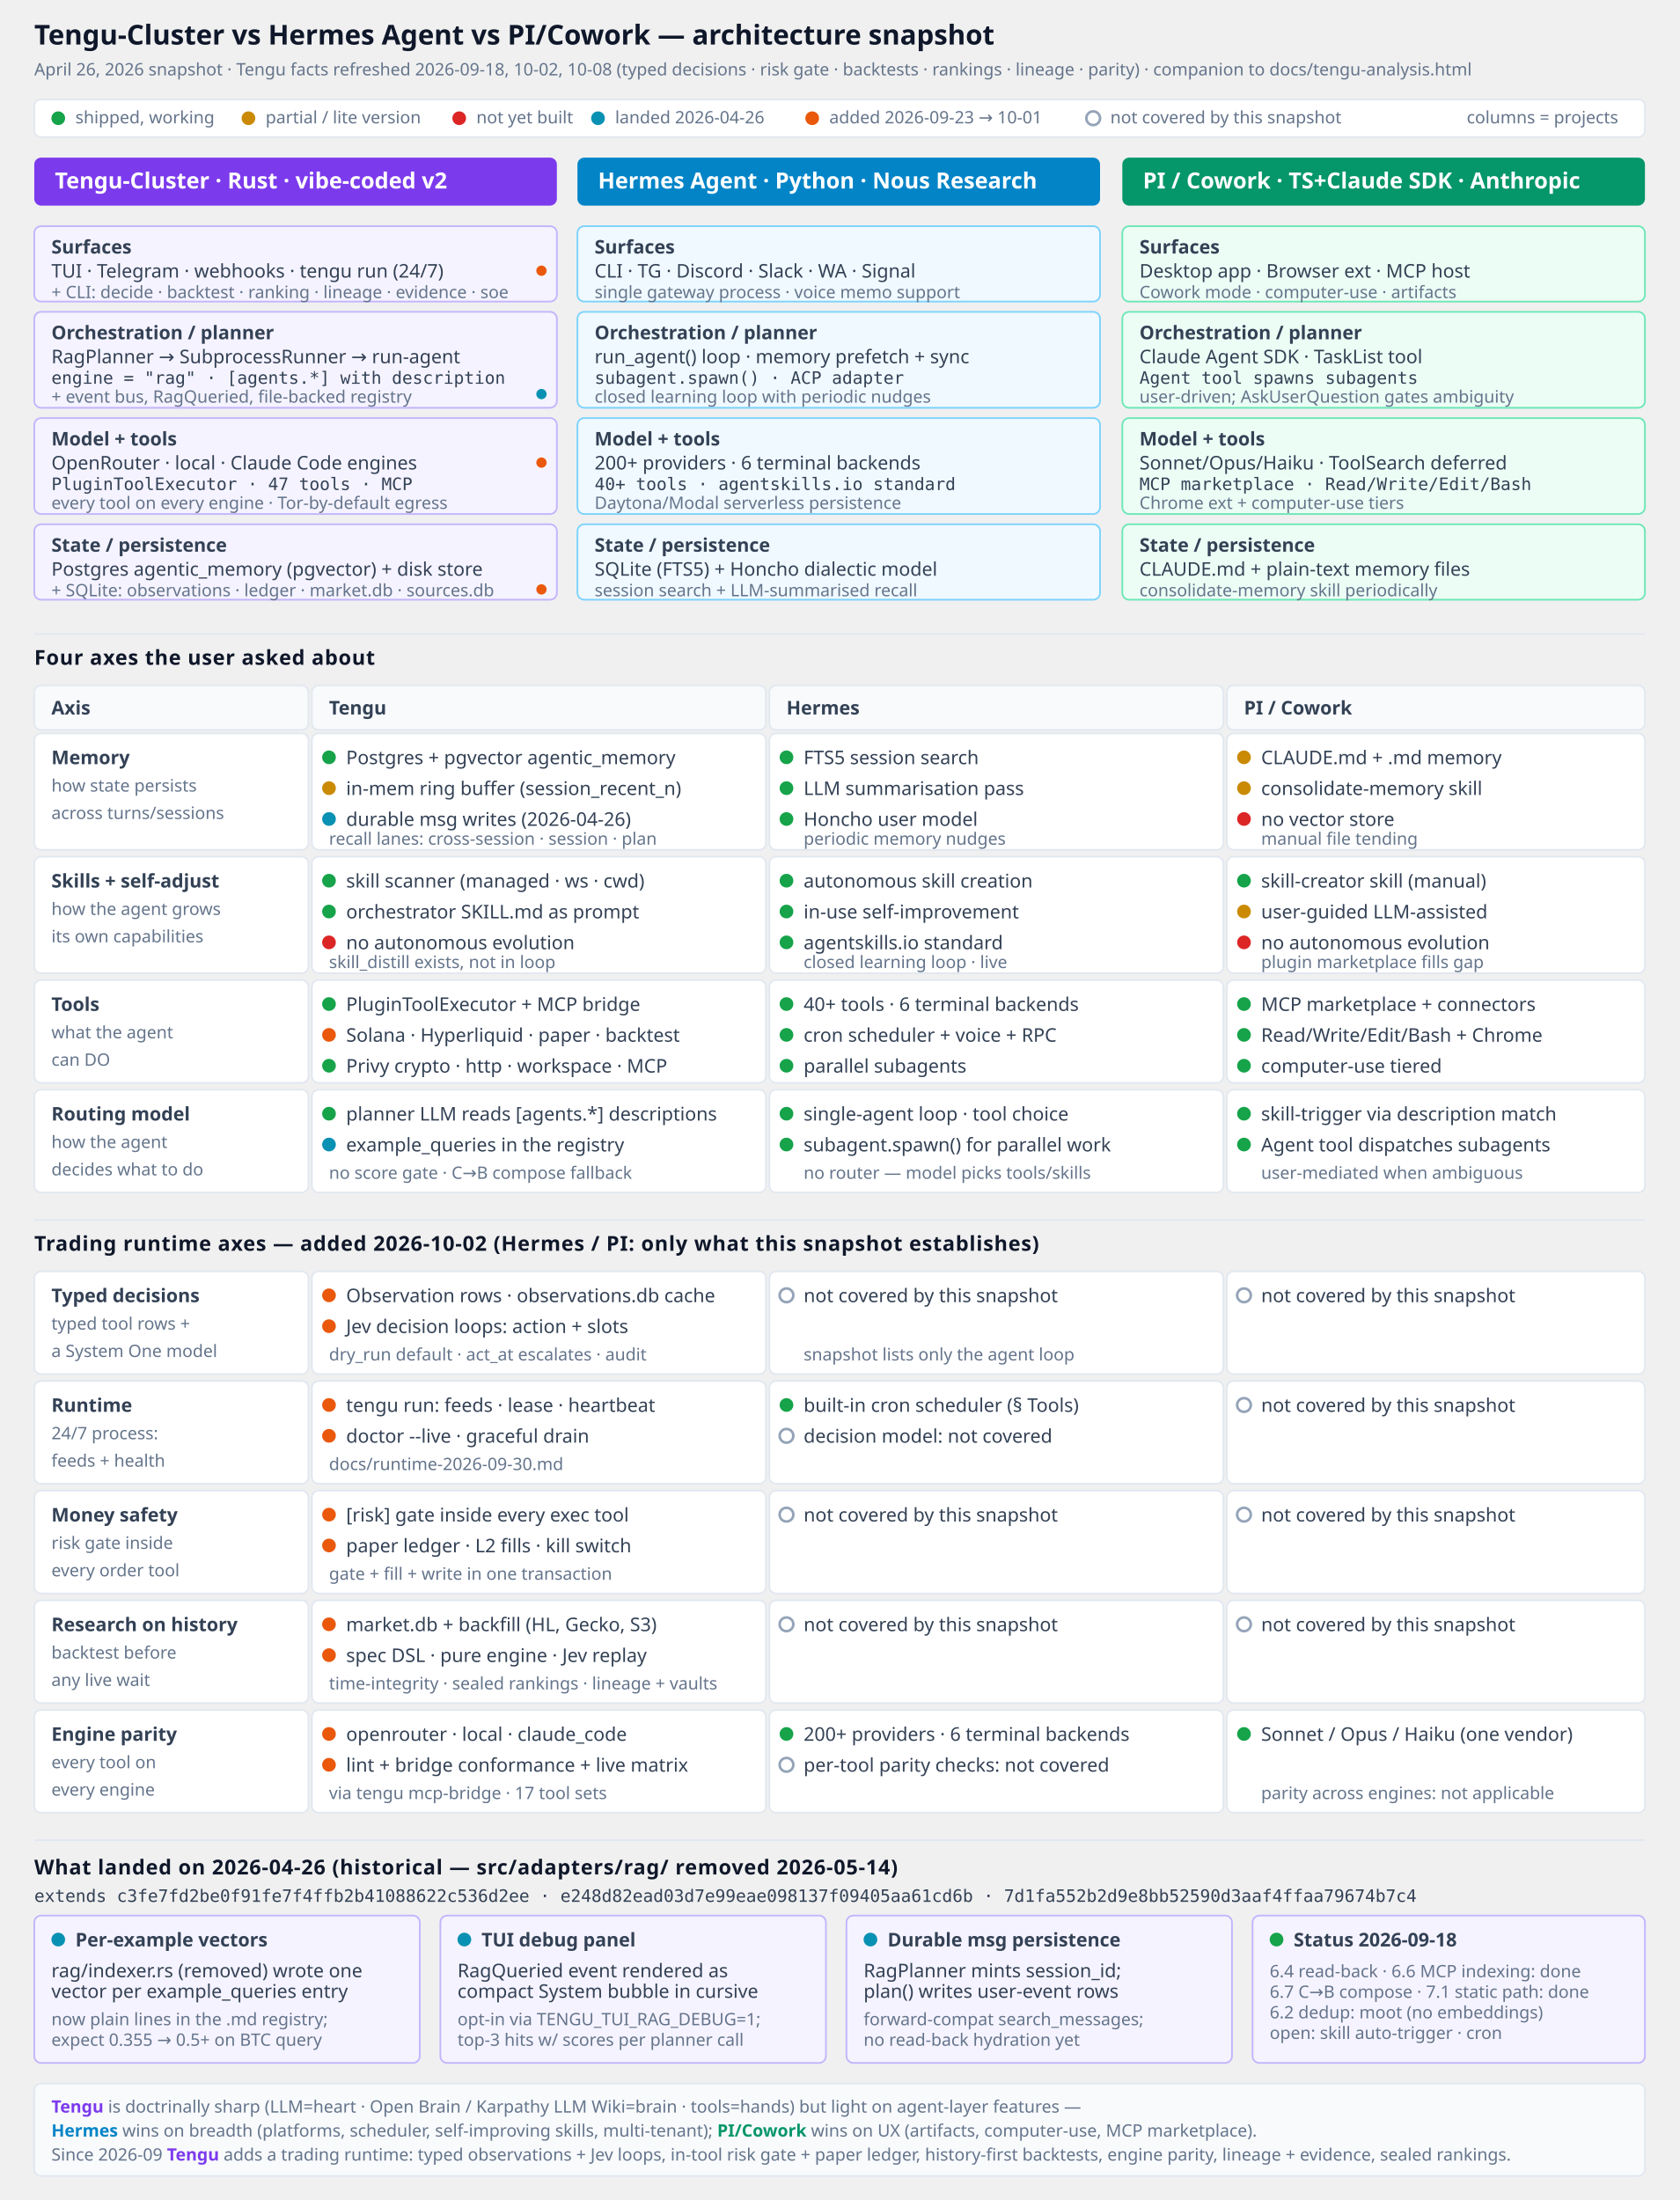
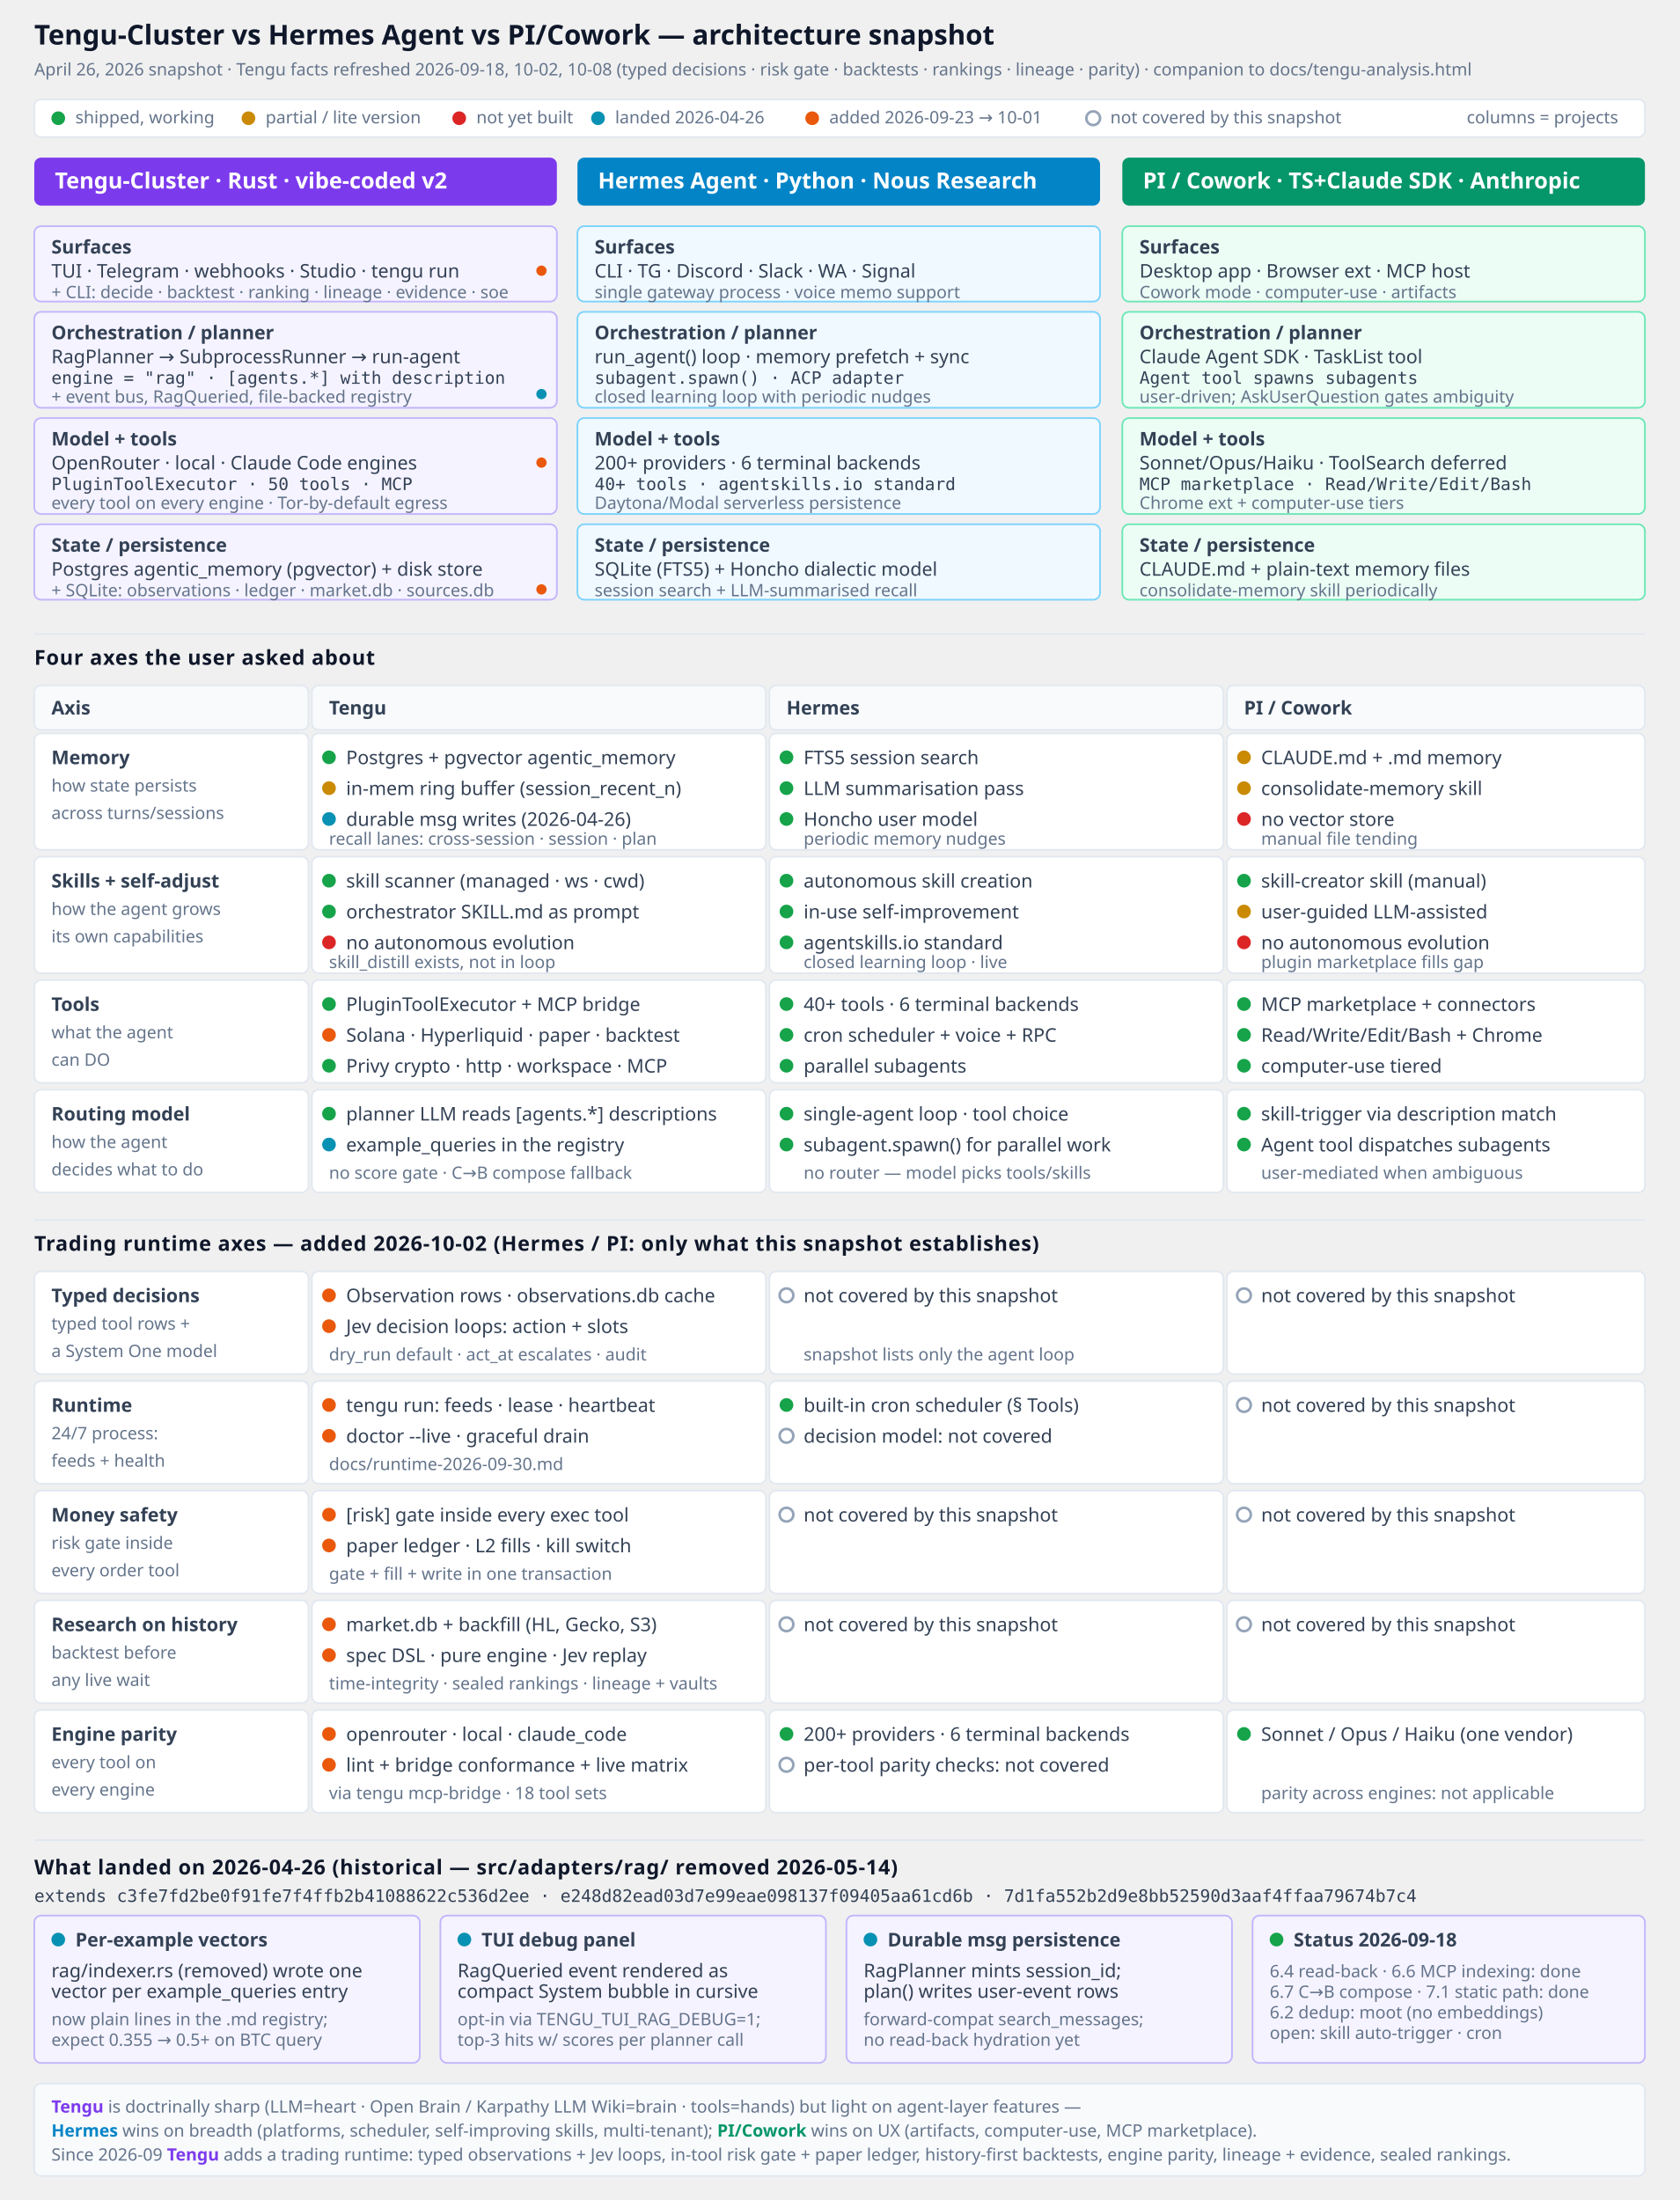
<svg xmlns="http://www.w3.org/2000/svg" viewBox="0 0 980 1284" role="img" aria-labelledby="title desc" font-family="ui-sans-serif, system-ui, sans-serif">
  <style>
    .h1 { font-size: 16px; font-weight: 700; fill: #0f172a; }
    .h2 { font-size: 12px; font-weight: 700; fill: #0f172a; letter-spacing: .4px; text-transform: uppercase; }
    .h3 { font-size: 11px; font-weight: 600; fill: #334155; }
    .body { font-size: 11px; fill: #334155; }
    .small { font-size: 10px; fill: #64748b; }
    .mono { font-family: ui-monospace, SFMono-Regular, monospace; font-size: 10px; fill: #334155; }
    .col-tengu { fill: #f5f3ff; stroke: #c4b5fd; }
    .col-hermes { fill: #f0f9ff; stroke: #7dd3fc; }
    .col-pi { fill: #ecfdf5; stroke: #6ee7b7; }
    .pill-tengu { fill: #7c3aed; }
    .pill-hermes { fill: #0284c7; }
    .pill-pi { fill: #059669; }
    .row { fill: #ffffff; stroke: #e2e8f0; }
    .row-alt { fill: #f8fafc; stroke: #e2e8f0; }
    .ok { fill: #16a34a; }
    .warn { fill: #ca8a04; }
    .miss { fill: #dc2626; }
    .new { fill: #0891b2; }
    .added { fill: #ea580c; }
    .unk { fill: #ffffff; stroke: #94a3b8; stroke-width: 1.5; }
  </style>
  <text x="20" y="26" class="h1">Tengu-Cluster vs Hermes Agent vs PI/Cowork — architecture snapshot</text>
  <text x="20" y="44" class="small">April 26, 2026 snapshot · Tengu facts refreshed 2026-09-18, 10-02, 10-08 (typed decisions · risk gate · backtests · rankings · lineage · parity) · companion to docs/tengu-analysis.html</text>
  <g transform="translate(20, 58)">
    <rect width="940" height="22" rx="4" class="row" />
    <circle cx="14" cy="11" r="4" class="ok" />
    <text x="24" y="14" class="small">shipped, working</text>
    <circle cx="125" cy="11" r="4" class="warn" />
    <text x="135" y="14" class="small">partial / lite version</text>
    <circle cx="248" cy="11" r="4" class="miss" />
    <text x="258" y="14" class="small">not yet built</text>
    <circle cx="329" cy="11" r="4" class="new" />
    <text x="339" y="14" class="small">landed 2026-04-26</text>
    <circle cx="454" cy="11" r="4" class="added" />
    <text x="464" y="14" class="small">added 2026-09-23 → 10-01</text>
    <circle cx="618" cy="11" r="4" class="unk" />
    <text x="628" y="14" class="small">not covered by this snapshot</text>
    <text x="836" y="14" class="small">columns = projects</text>
  </g>
  <g transform="translate(20, 92)">
    <rect x="0" y="0" width="305" height="28" rx="4" class="pill-tengu" />
    <text x="12" y="18" font-size="13" font-weight="700" fill="#fff">Tengu-Cluster · Rust · vibe-coded v2</text>
    <rect x="317" y="0" width="305" height="28" rx="4" class="pill-hermes" />
    <text x="329" y="18" font-size="13" font-weight="700" fill="#fff">Hermes Agent · Python · Nous Research</text>
    <rect x="635" y="0" width="305" height="28" rx="4" class="pill-pi" />
    <text x="647" y="18" font-size="13" font-weight="700" fill="#fff">PI / Cowork · TS+Claude SDK · Anthropic</text>
  </g>
  <g transform="translate(20, 132)">
    <rect x="0" y="0" width="305" height="44" rx="4" class="col-tengu" />
    <text x="10" y="16" class="h3">Surfaces</text>
-     <text x="10" y="30" class="body">TUI · Telegram · webhooks · tengu run (24/7)</text>
+     <text x="10" y="30" class="body">TUI · Telegram · webhooks · Studio · tengu run</text>
    <circle cx="296" cy="26" r="3" class="added" />
    <text x="10" y="42" class="small">+ CLI: decide · backtest · ranking · lineage · evidence · soe</text>
    <rect x="317" y="0" width="305" height="44" rx="4" class="col-hermes" />
    <text x="327" y="16" class="h3">Surfaces</text>
    <text x="327" y="30" class="body">CLI · TG · Discord · Slack · WA · Signal</text>
    <text x="327" y="42" class="small">single gateway process · voice memo support</text>
    <rect x="635" y="0" width="305" height="44" rx="4" class="col-pi" />
    <text x="645" y="16" class="h3">Surfaces</text>
    <text x="645" y="30" class="body">Desktop app · Browser ext · MCP host</text>
    <text x="645" y="42" class="small">Cowork mode · computer-use · artifacts</text>
    <rect x="0" y="50" width="305" height="56" rx="4" class="col-tengu" />
    <text x="10" y="66" class="h3">Orchestration / planner</text>
    <text x="10" y="80" class="body">RagPlanner → SubprocessRunner → run-agent</text>
    <text x="10" y="92" class="mono">engine = "rag" · [agents.*] with description</text>
    <circle cx="296" cy="98" r="3" class="new" />
    <text x="10" y="103" class="small">+ event bus, RagQueried, file-backed registry</text>
    <rect x="317" y="50" width="305" height="56" rx="4" class="col-hermes" />
    <text x="327" y="66" class="h3">Orchestration / planner</text>
    <text x="327" y="80" class="body">run_agent() loop · memory prefetch + sync</text>
    <text x="327" y="92" class="mono">subagent.spawn() · ACP adapter</text>
    <text x="327" y="103" class="small">closed learning loop with periodic nudges</text>
    <rect x="635" y="50" width="305" height="56" rx="4" class="col-pi" />
    <text x="645" y="66" class="h3">Orchestration / planner</text>
    <text x="645" y="80" class="body">Claude Agent SDK · TaskList tool</text>
    <text x="645" y="92" class="mono">Agent tool spawns subagents</text>
    <text x="645" y="103" class="small">user-driven; AskUserQuestion gates ambiguity</text>
    <rect x="0" y="112" width="305" height="56" rx="4" class="col-tengu" />
    <text x="10" y="128" class="h3">Model + tools</text>
    <text x="10" y="142" class="body">OpenRouter · local · Claude Code engines</text>
    <circle cx="296" cy="138" r="3" class="added" />
-     <text x="10" y="154" class="mono">PluginToolExecutor · 47 tools · MCP</text>
+     <text x="10" y="154" class="mono">PluginToolExecutor · 50 tools · MCP</text>
    <text x="10" y="165" class="small">every tool on every engine · Tor-by-default egress</text>
    <rect x="317" y="112" width="305" height="56" rx="4" class="col-hermes" />
    <text x="327" y="128" class="h3">Model + tools</text>
    <text x="327" y="142" class="body">200+ providers · 6 terminal backends</text>
    <text x="327" y="154" class="mono">40+ tools · agentskills.io standard</text>
    <text x="327" y="165" class="small">Daytona/Modal serverless persistence</text>
    <rect x="635" y="112" width="305" height="56" rx="4" class="col-pi" />
    <text x="645" y="128" class="h3">Model + tools</text>
    <text x="645" y="142" class="body">Sonnet/Opus/Haiku · ToolSearch deferred</text>
    <text x="645" y="154" class="mono">MCP marketplace · Read/Write/Edit/Bash</text>
    <text x="645" y="165" class="small">Chrome ext + computer-use tiers</text>
    <rect x="0" y="174" width="305" height="44" rx="4" class="col-tengu" />
    <text x="10" y="190" class="h3">State / persistence</text>
    <text x="10" y="204" class="body">Postgres agentic_memory (pgvector) + disk store</text>
    <circle cx="296" cy="212" r="3" class="added" />
    <text x="10" y="216" class="small">+ SQLite: observations · ledger · market.db · sources.db</text>
    <rect x="317" y="174" width="305" height="44" rx="4" class="col-hermes" />
    <text x="327" y="190" class="h3">State / persistence</text>
    <text x="327" y="204" class="body">SQLite (FTS5) + Honcho dialectic model</text>
    <text x="327" y="216" class="small">session search + LLM-summarised recall</text>
    <rect x="635" y="174" width="305" height="44" rx="4" class="col-pi" />
    <text x="645" y="190" class="h3">State / persistence</text>
    <text x="645" y="204" class="body">CLAUDE.md + plain-text memory files</text>
    <text x="645" y="216" class="small">consolidate-memory skill periodically</text>
  </g>
  <line x1="20" y1="370" x2="960" y2="370" stroke="#e2e8f0" />
  <text x="20" y="388" class="h2">Four axes the user asked about</text>
  <g transform="translate(20, 400)">
    <rect x="0" y="0" width="160" height="26" rx="4" class="row-alt" />
    <text x="10" y="17" class="h3">Axis</text>
    <rect x="162" y="0" width="265" height="26" rx="4" class="row-alt" />
    <text x="172" y="17" class="h3" fill="#7c3aed">Tengu</text>
    <rect x="429" y="0" width="265" height="26" rx="4" class="row-alt" />
    <text x="439" y="17" class="h3" fill="#0284c7">Hermes</text>
    <rect x="696" y="0" width="244" height="26" rx="4" class="row-alt" />
    <text x="706" y="17" class="h3" fill="#059669">PI / Cowork</text>
  </g>
  <g transform="translate(20, 428)">
    <rect x="0" y="0" width="160" height="68" rx="4" class="row" />
    <text x="10" y="18" class="h3">Memory</text>
    <text x="10" y="34" class="small">how state persists</text>
    <text x="10" y="50" class="small">across turns/sessions</text>
    <rect x="162" y="0" width="265" height="68" rx="4" class="row" />
    <circle cx="172" cy="14" r="4" class="ok" />
    <text x="182" y="18" class="body">Postgres + pgvector agentic_memory</text>
    <circle cx="172" cy="32" r="4" class="warn" />
    <text x="182" y="36" class="body">in-mem ring buffer (session_recent_n)</text>
    <circle cx="172" cy="50" r="4" class="new" />
    <text x="182" y="54" class="body">durable msg writes (2026-04-26)</text>
    <text x="172" y="65" class="small">recall lanes: cross-session · session · plan</text>
    <rect x="429" y="0" width="265" height="68" rx="4" class="row" />
    <circle cx="439" cy="14" r="4" class="ok" />
    <text x="449" y="18" class="body">FTS5 session search</text>
    <circle cx="439" cy="32" r="4" class="ok" />
    <text x="449" y="36" class="body">LLM summarisation pass</text>
    <circle cx="439" cy="50" r="4" class="ok" />
    <text x="449" y="54" class="body">Honcho user model</text>
    <text x="449" y="65" class="small">periodic memory nudges</text>
    <rect x="696" y="0" width="244" height="68" rx="4" class="row" />
    <circle cx="706" cy="14" r="4" class="warn" />
    <text x="716" y="18" class="body">CLAUDE.md + .md memory</text>
    <circle cx="706" cy="32" r="4" class="warn" />
    <text x="716" y="36" class="body">consolidate-memory skill</text>
    <circle cx="706" cy="50" r="4" class="miss" />
    <text x="716" y="54" class="body">no vector store</text>
    <text x="716" y="65" class="small">manual file tending</text>
  </g>
  <g transform="translate(20, 500)">
    <rect x="0" y="0" width="160" height="68" rx="4" class="row" />
    <text x="10" y="18" class="h3">Skills + self-adjust</text>
    <text x="10" y="34" class="small">how the agent grows</text>
    <text x="10" y="50" class="small">its own capabilities</text>
    <rect x="162" y="0" width="265" height="68" rx="4" class="row" />
    <circle cx="172" cy="14" r="4" class="ok" />
    <text x="182" y="18" class="body">skill scanner (managed · ws · cwd)</text>
    <circle cx="172" cy="32" r="4" class="ok" />
    <text x="182" y="36" class="body">orchestrator SKILL.md as prompt</text>
    <circle cx="172" cy="50" r="4" class="miss" />
    <text x="182" y="54" class="body">no autonomous evolution</text>
    <text x="172" y="65" class="small">skill_distill exists, not in loop</text>
    <rect x="429" y="0" width="265" height="68" rx="4" class="row" />
    <circle cx="439" cy="14" r="4" class="ok" />
    <text x="449" y="18" class="body">autonomous skill creation</text>
    <circle cx="439" cy="32" r="4" class="ok" />
    <text x="449" y="36" class="body">in-use self-improvement</text>
    <circle cx="439" cy="50" r="4" class="ok" />
    <text x="449" y="54" class="body">agentskills.io standard</text>
    <text x="449" y="65" class="small">closed learning loop · live</text>
    <rect x="696" y="0" width="244" height="68" rx="4" class="row" />
    <circle cx="706" cy="14" r="4" class="ok" />
    <text x="716" y="18" class="body">skill-creator skill (manual)</text>
    <circle cx="706" cy="32" r="4" class="warn" />
    <text x="716" y="36" class="body">user-guided LLM-assisted</text>
    <circle cx="706" cy="50" r="4" class="miss" />
    <text x="716" y="54" class="body">no autonomous evolution</text>
    <text x="716" y="65" class="small">plugin marketplace fills gap</text>
  </g>
  <g transform="translate(20, 572)">
    <rect x="0" y="0" width="160" height="60" rx="4" class="row" />
    <text x="10" y="18" class="h3">Tools</text>
    <text x="10" y="34" class="small">what the agent</text>
    <text x="10" y="50" class="small">can DO</text>
    <rect x="162" y="0" width="265" height="60" rx="4" class="row" />
    <circle cx="172" cy="14" r="4" class="ok" />
    <text x="182" y="18" class="body">PluginToolExecutor + MCP bridge</text>
    <circle cx="172" cy="32" r="4" class="added" />
    <text x="182" y="36" class="body">Solana · Hyperliquid · paper · backtest</text>
    <circle cx="172" cy="50" r="4" class="ok" />
    <text x="182" y="54" class="body">Privy crypto · http · workspace · MCP</text>
    <rect x="429" y="0" width="265" height="60" rx="4" class="row" />
    <circle cx="439" cy="14" r="4" class="ok" />
    <text x="449" y="18" class="body">40+ tools · 6 terminal backends</text>
    <circle cx="439" cy="32" r="4" class="ok" />
    <text x="449" y="36" class="body">cron scheduler + voice + RPC</text>
    <circle cx="439" cy="50" r="4" class="ok" />
    <text x="449" y="54" class="body">parallel subagents</text>
    <rect x="696" y="0" width="244" height="60" rx="4" class="row" />
    <circle cx="706" cy="14" r="4" class="ok" />
    <text x="716" y="18" class="body">MCP marketplace + connectors</text>
    <circle cx="706" cy="32" r="4" class="ok" />
    <text x="716" y="36" class="body">Read/Write/Edit/Bash + Chrome</text>
    <circle cx="706" cy="50" r="4" class="ok" />
    <text x="716" y="54" class="body">computer-use tiered</text>
  </g>
  <g transform="translate(20, 636)">
    <rect x="0" y="0" width="160" height="60" rx="4" class="row" />
    <text x="10" y="18" class="h3">Routing model</text>
    <text x="10" y="34" class="small">how the agent</text>
    <text x="10" y="50" class="small">decides what to do</text>
    <rect x="162" y="0" width="265" height="60" rx="4" class="row" />
    <circle cx="172" cy="14" r="4" class="ok" />
    <text x="182" y="18" class="body">planner LLM reads [agents.*] descriptions</text>
    <circle cx="172" cy="32" r="4" class="new" />
    <text x="182" y="36" class="body">example_queries in the registry</text>
    <text x="172" y="52" class="small">no score gate · C→B compose fallback</text>
    <rect x="429" y="0" width="265" height="60" rx="4" class="row" />
    <circle cx="439" cy="14" r="4" class="ok" />
    <text x="449" y="18" class="body">single-agent loop · tool choice</text>
    <circle cx="439" cy="32" r="4" class="ok" />
    <text x="449" y="36" class="body">subagent.spawn() for parallel work</text>
    <text x="449" y="52" class="small">no router — model picks tools/skills</text>
    <rect x="696" y="0" width="244" height="60" rx="4" class="row" />
    <circle cx="706" cy="14" r="4" class="ok" />
    <text x="716" y="18" class="body">skill-trigger via description match</text>
    <circle cx="706" cy="32" r="4" class="ok" />
    <text x="716" y="36" class="body">Agent tool dispatches subagents</text>
    <text x="716" y="52" class="small">user-mediated when ambiguous</text>
  </g>
  <line x1="20" y1="712" x2="960" y2="712" stroke="#e2e8f0" />
  <text x="20" y="730" class="h2">Trading runtime axes — added 2026-10-02 (Hermes / PI: only what this snapshot establishes)</text>
  <g transform="translate(20, 742)">
    <rect x="0" y="0" width="160" height="60" rx="4" class="row" />
    <text x="10" y="18" class="h3">Typed decisions</text>
    <text x="10" y="34" class="small">typed tool rows +</text>
    <text x="10" y="50" class="small">a System One model</text>
    <rect x="162" y="0" width="265" height="60" rx="4" class="row" />
    <circle cx="172" cy="14" r="4" class="added" />
    <text x="182" y="18" class="body">Observation rows · observations.db cache</text>
    <circle cx="172" cy="32" r="4" class="added" />
    <text x="182" y="36" class="body">Jev decision loops: action + slots</text>
    <text x="172" y="52" class="small">dry_run default · act_at escalates · audit</text>
    <rect x="429" y="0" width="265" height="60" rx="4" class="row" />
    <circle cx="439" cy="14" r="4" class="unk" />
    <text x="449" y="18" class="body">not covered by this snapshot</text>
    <text x="449" y="52" class="small">snapshot lists only the agent loop</text>
    <rect x="696" y="0" width="244" height="60" rx="4" class="row" />
    <circle cx="706" cy="14" r="4" class="unk" />
    <text x="716" y="18" class="body">not covered by this snapshot</text>
  </g>
  <g transform="translate(20, 806)">
    <rect x="0" y="0" width="160" height="60" rx="4" class="row" />
    <text x="10" y="18" class="h3">Runtime</text>
    <text x="10" y="34" class="small">24/7 process:</text>
    <text x="10" y="50" class="small">feeds + health</text>
    <rect x="162" y="0" width="265" height="60" rx="4" class="row" />
    <circle cx="172" cy="14" r="4" class="added" />
    <text x="182" y="18" class="body">tengu run: feeds · lease · heartbeat</text>
    <circle cx="172" cy="32" r="4" class="added" />
    <text x="182" y="36" class="body">doctor --live · graceful drain</text>
    <text x="172" y="52" class="small">docs/runtime-2026-09-30.md</text>
    <rect x="429" y="0" width="265" height="60" rx="4" class="row" />
    <circle cx="439" cy="14" r="4" class="ok" />
    <text x="449" y="18" class="body">built-in cron scheduler (§ Tools)</text>
    <circle cx="439" cy="32" r="4" class="unk" />
    <text x="449" y="36" class="body">decision model: not covered</text>
    <rect x="696" y="0" width="244" height="60" rx="4" class="row" />
    <circle cx="706" cy="14" r="4" class="unk" />
    <text x="716" y="18" class="body">not covered by this snapshot</text>
  </g>
  <g transform="translate(20, 870)">
    <rect x="0" y="0" width="160" height="60" rx="4" class="row" />
    <text x="10" y="18" class="h3">Money safety</text>
    <text x="10" y="34" class="small">risk gate inside</text>
    <text x="10" y="50" class="small">every order tool</text>
    <rect x="162" y="0" width="265" height="60" rx="4" class="row" />
    <circle cx="172" cy="14" r="4" class="added" />
    <text x="182" y="18" class="body">[risk] gate inside every exec tool</text>
    <circle cx="172" cy="32" r="4" class="added" />
    <text x="182" y="36" class="body">paper ledger · L2 fills · kill switch</text>
    <text x="172" y="52" class="small">gate + fill + write in one transaction</text>
    <rect x="429" y="0" width="265" height="60" rx="4" class="row" />
    <circle cx="439" cy="14" r="4" class="unk" />
    <text x="449" y="18" class="body">not covered by this snapshot</text>
    <rect x="696" y="0" width="244" height="60" rx="4" class="row" />
    <circle cx="706" cy="14" r="4" class="unk" />
    <text x="716" y="18" class="body">not covered by this snapshot</text>
  </g>
  <g transform="translate(20, 934)">
    <rect x="0" y="0" width="160" height="60" rx="4" class="row" />
    <text x="10" y="18" class="h3">Research on history</text>
    <text x="10" y="34" class="small">backtest before</text>
    <text x="10" y="50" class="small">any live wait</text>
    <rect x="162" y="0" width="265" height="60" rx="4" class="row" />
    <circle cx="172" cy="14" r="4" class="added" />
    <text x="182" y="18" class="body">market.db + backfill (HL, Gecko, S3)</text>
    <circle cx="172" cy="32" r="4" class="added" />
    <text x="182" y="36" class="body">spec DSL · pure engine · Jev replay</text>
    <text x="172" y="52" class="small">time-integrity · sealed rankings · lineage + vaults</text>
    <rect x="429" y="0" width="265" height="60" rx="4" class="row" />
    <circle cx="439" cy="14" r="4" class="unk" />
    <text x="449" y="18" class="body">not covered by this snapshot</text>
    <rect x="696" y="0" width="244" height="60" rx="4" class="row" />
    <circle cx="706" cy="14" r="4" class="unk" />
    <text x="716" y="18" class="body">not covered by this snapshot</text>
  </g>
  <g transform="translate(20, 998)">
    <rect x="0" y="0" width="160" height="60" rx="4" class="row" />
    <text x="10" y="18" class="h3">Engine parity</text>
    <text x="10" y="34" class="small">every tool on</text>
    <text x="10" y="50" class="small">every engine</text>
    <rect x="162" y="0" width="265" height="60" rx="4" class="row" />
    <circle cx="172" cy="14" r="4" class="added" />
    <text x="182" y="18" class="body">openrouter · local · claude_code</text>
    <circle cx="172" cy="32" r="4" class="added" />
    <text x="182" y="36" class="body">lint + bridge conformance + live matrix</text>
-     <text x="172" y="52" class="small">via tengu mcp-bridge · 17 tool sets</text>
+     <text x="172" y="52" class="small">via tengu mcp-bridge · 18 tool sets</text>
    <rect x="429" y="0" width="265" height="60" rx="4" class="row" />
    <circle cx="439" cy="14" r="4" class="ok" />
    <text x="449" y="18" class="body">200+ providers · 6 terminal backends</text>
    <circle cx="439" cy="32" r="4" class="unk" />
    <text x="449" y="36" class="body">per-tool parity checks: not covered</text>
    <rect x="696" y="0" width="244" height="60" rx="4" class="row" />
    <circle cx="706" cy="14" r="4" class="ok" />
    <text x="716" y="18" class="body">Sonnet / Opus / Haiku (one vendor)</text>
    <text x="716" y="52" class="small">parity across engines: not applicable</text>
  </g>
  <line x1="20" y1="1074" x2="960" y2="1074" stroke="#e2e8f0" />
  <text x="20" y="1094" class="h2">What landed on 2026-04-26 (historical — src/adapters/rag/ removed 2026-05-14)</text>
  <text x="20" y="1110" class="mono">extends c3fe7fd2be0f91fe7f4ffb2b41088622c536d2ee · e248d82ead03d7e99eae098137f09405aa61cd6b · 7d1fa552b2d9e8bb52590d3aaf4ffaa79674b7c4</text>
  <g transform="translate(20, 1118)">
    <rect x="0" y="0" width="225" height="86" rx="4" class="col-tengu" />
    <circle cx="14" cy="14" r="4" class="new" />
    <text x="24" y="18" class="h3">Per-example vectors</text>
    <text x="10" y="36" class="body">rag/indexer.rs (removed) wrote one</text>
    <text x="10" y="48" class="body">vector per example_queries entry</text>
    <text x="10" y="64" class="small">now plain lines in the .md registry;</text>
    <text x="10" y="76" class="small">expect 0.355 → 0.5+ on BTC query</text>
    <rect x="237" y="0" width="225" height="86" rx="4" class="col-tengu" />
    <circle cx="251" cy="14" r="4" class="new" />
    <text x="261" y="18" class="h3">TUI debug panel</text>
    <text x="247" y="36" class="body">RagQueried event rendered as</text>
    <text x="247" y="48" class="body">compact System bubble in cursive</text>
    <text x="247" y="64" class="small">opt-in via TENGU_TUI_RAG_DEBUG=1;</text>
    <text x="247" y="76" class="small">top-3 hits w/ scores per planner call</text>
    <rect x="474" y="0" width="225" height="86" rx="4" class="col-tengu" />
    <circle cx="488" cy="14" r="4" class="new" />
    <text x="498" y="18" class="h3">Durable msg persistence</text>
    <text x="484" y="36" class="body">RagPlanner mints session_id;</text>
    <text x="484" y="48" class="body">plan() writes user-event rows</text>
    <text x="484" y="64" class="small">forward-compat search_messages;</text>
    <text x="484" y="76" class="small">no read-back hydration yet</text>
    <rect x="711" y="0" width="229" height="86" rx="4" class="col-tengu" />
    <circle cx="725" cy="14" r="4" class="ok" />
    <text x="735" y="18" class="h3">Status 2026-09-18</text>
    <text x="721" y="36" class="small">6.4 read-back · 6.6 MCP indexing: done</text>
    <text x="721" y="48" class="small">6.7 C→B compose · 7.1 static path: done</text>
    <text x="721" y="60" class="small">6.2 dedup: moot (no embeddings)</text>
    <text x="721" y="72" class="small">open: skill auto-trigger · cron</text>
  </g>
  <g transform="translate(20, 1216)">
    <rect x="0" y="0" width="940" height="54" rx="4" class="row-alt" />
    <text x="10" y="17" class="small">
      <tspan font-weight="700" fill="#7c3aed">Tengu</tspan> is doctrinally sharp (LLM=heart · Open Brain / Karpathy LLM Wiki=brain · tools=hands) but light on agent-layer features —</text>
    <text x="10" y="31" class="small">
      <tspan font-weight="700" fill="#0284c7">Hermes</tspan> wins on breadth (platforms, scheduler, self-improving skills, multi-tenant); <tspan font-weight="700" fill="#059669">PI/Cowork</tspan> wins on UX (artifacts, computer-use, MCP marketplace).</text>
    <text x="10" y="45" class="small">Since 2026-09 <tspan font-weight="700" fill="#7c3aed">Tengu</tspan> adds a trading runtime: typed observations + Jev loops, in-tool risk gate + paper ledger, history-first backtests, engine parity, lineage + evidence, sealed rankings.</text>
  </g>
</svg>
